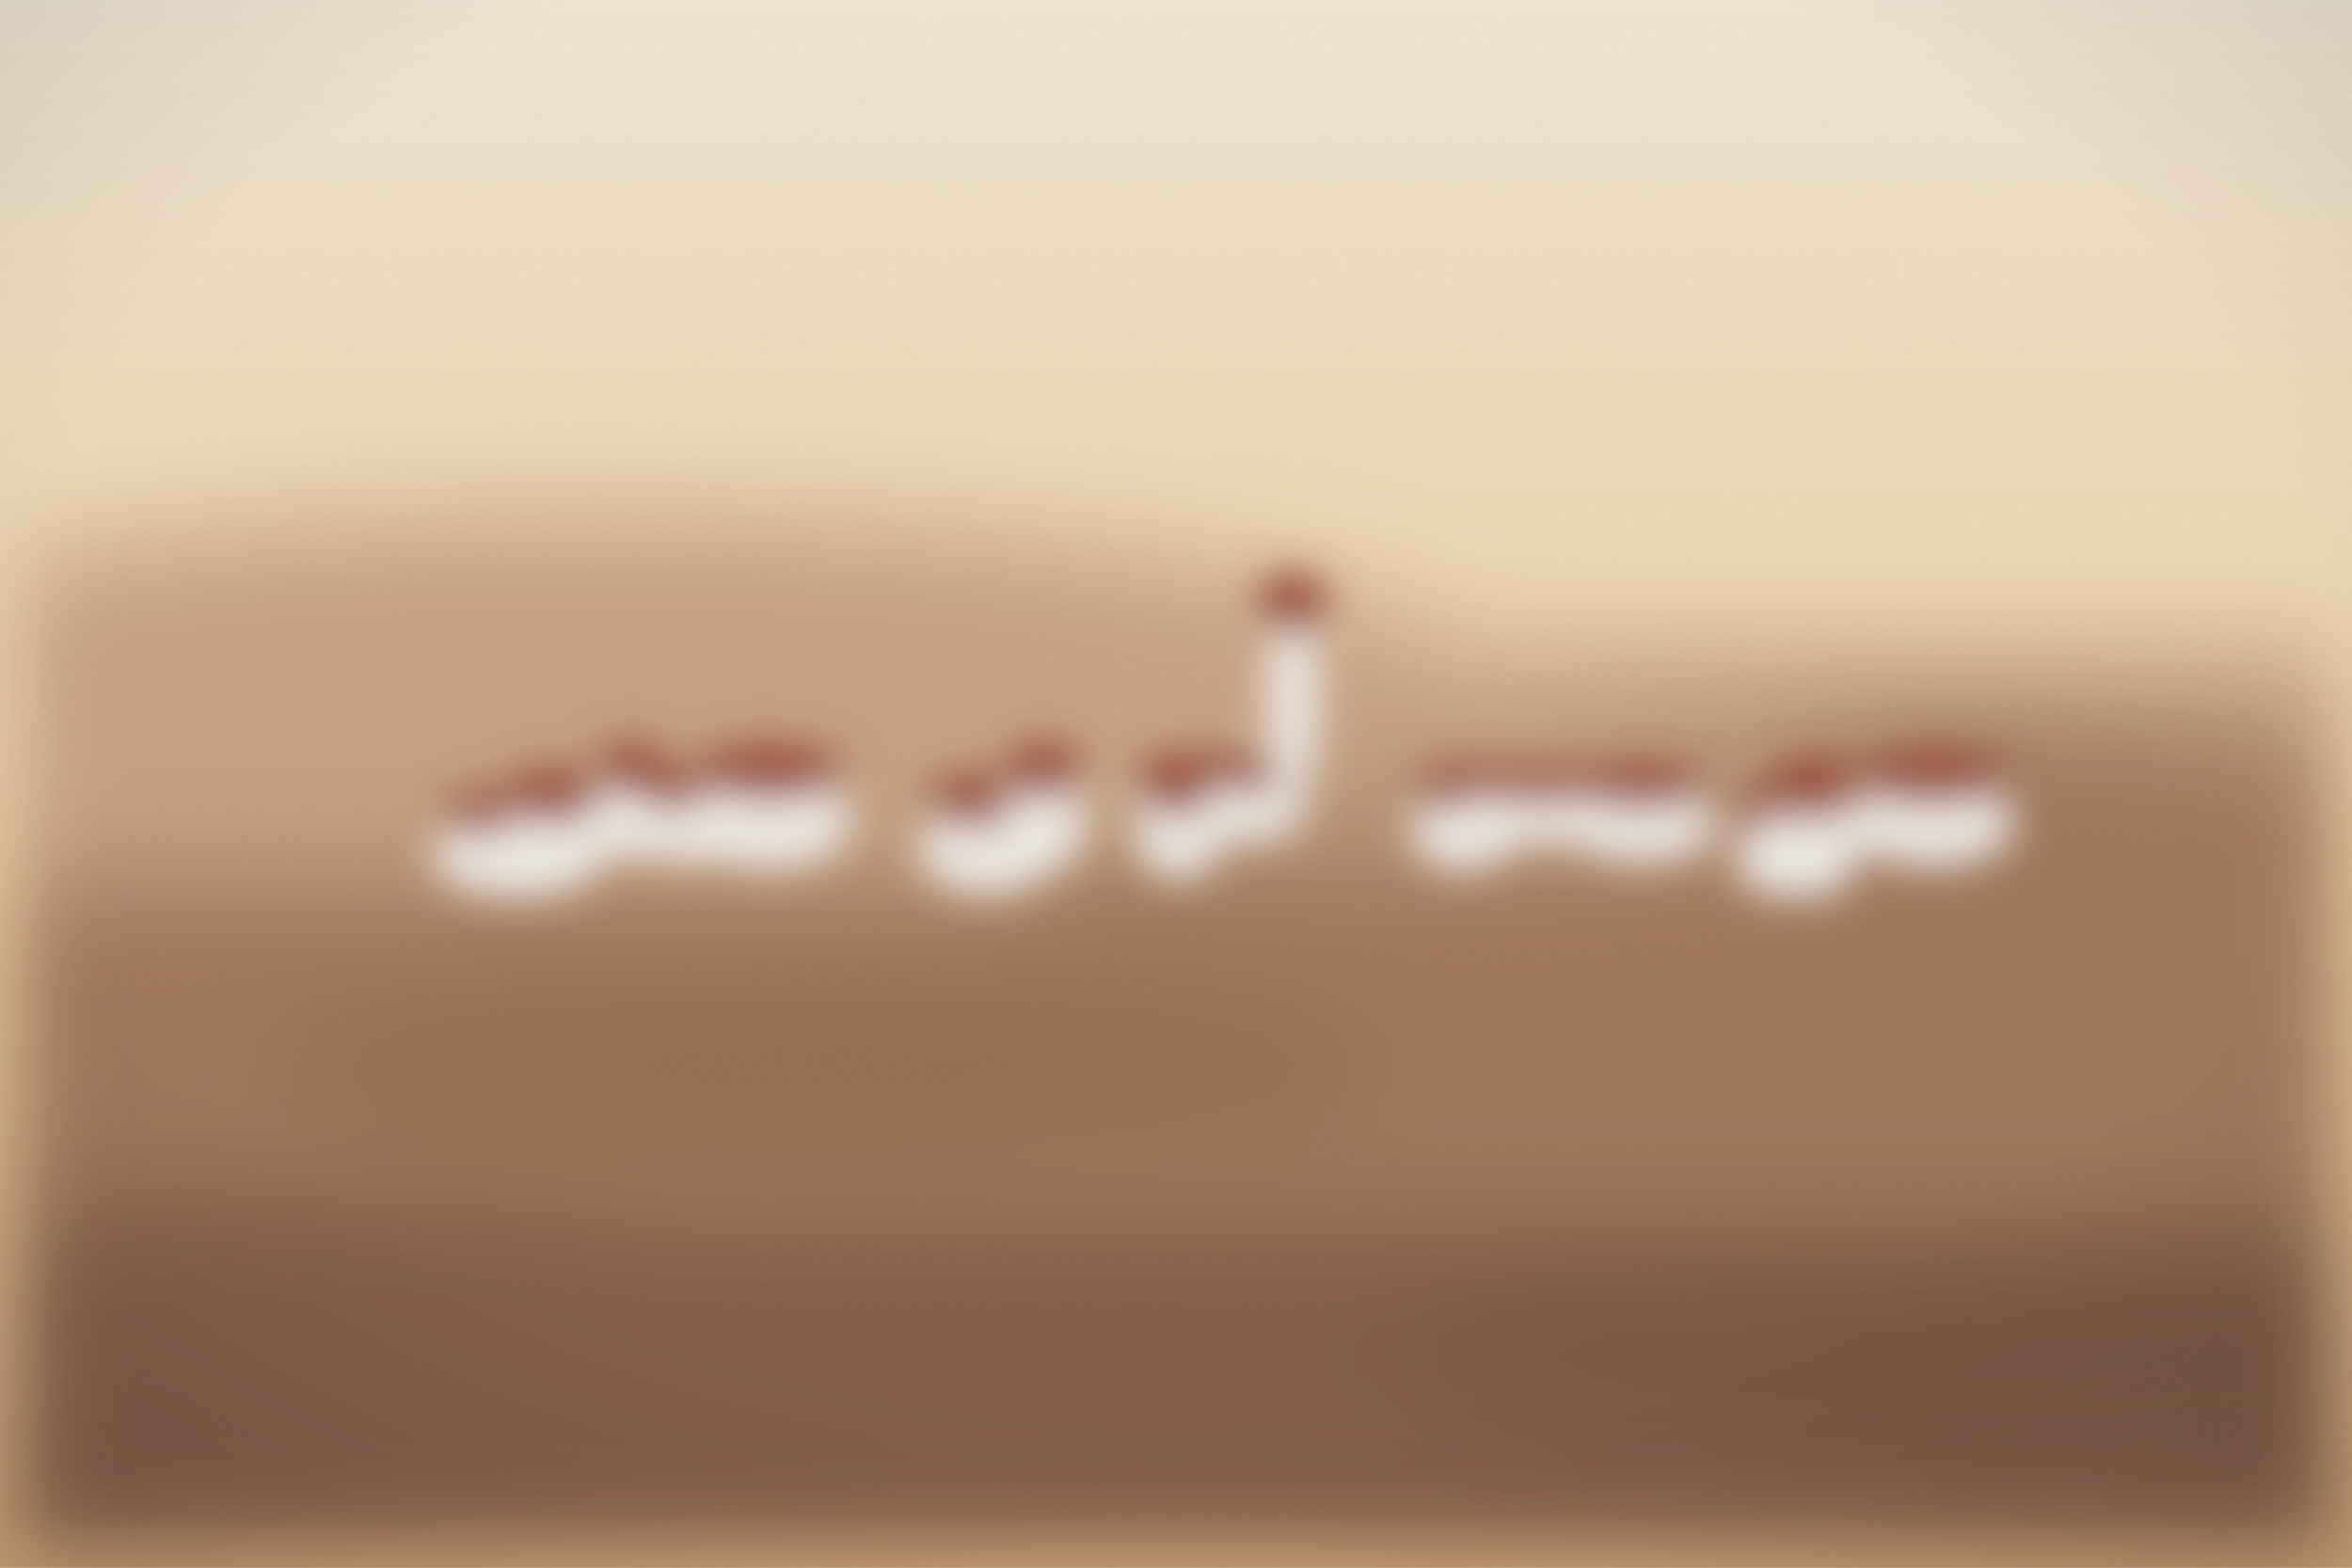
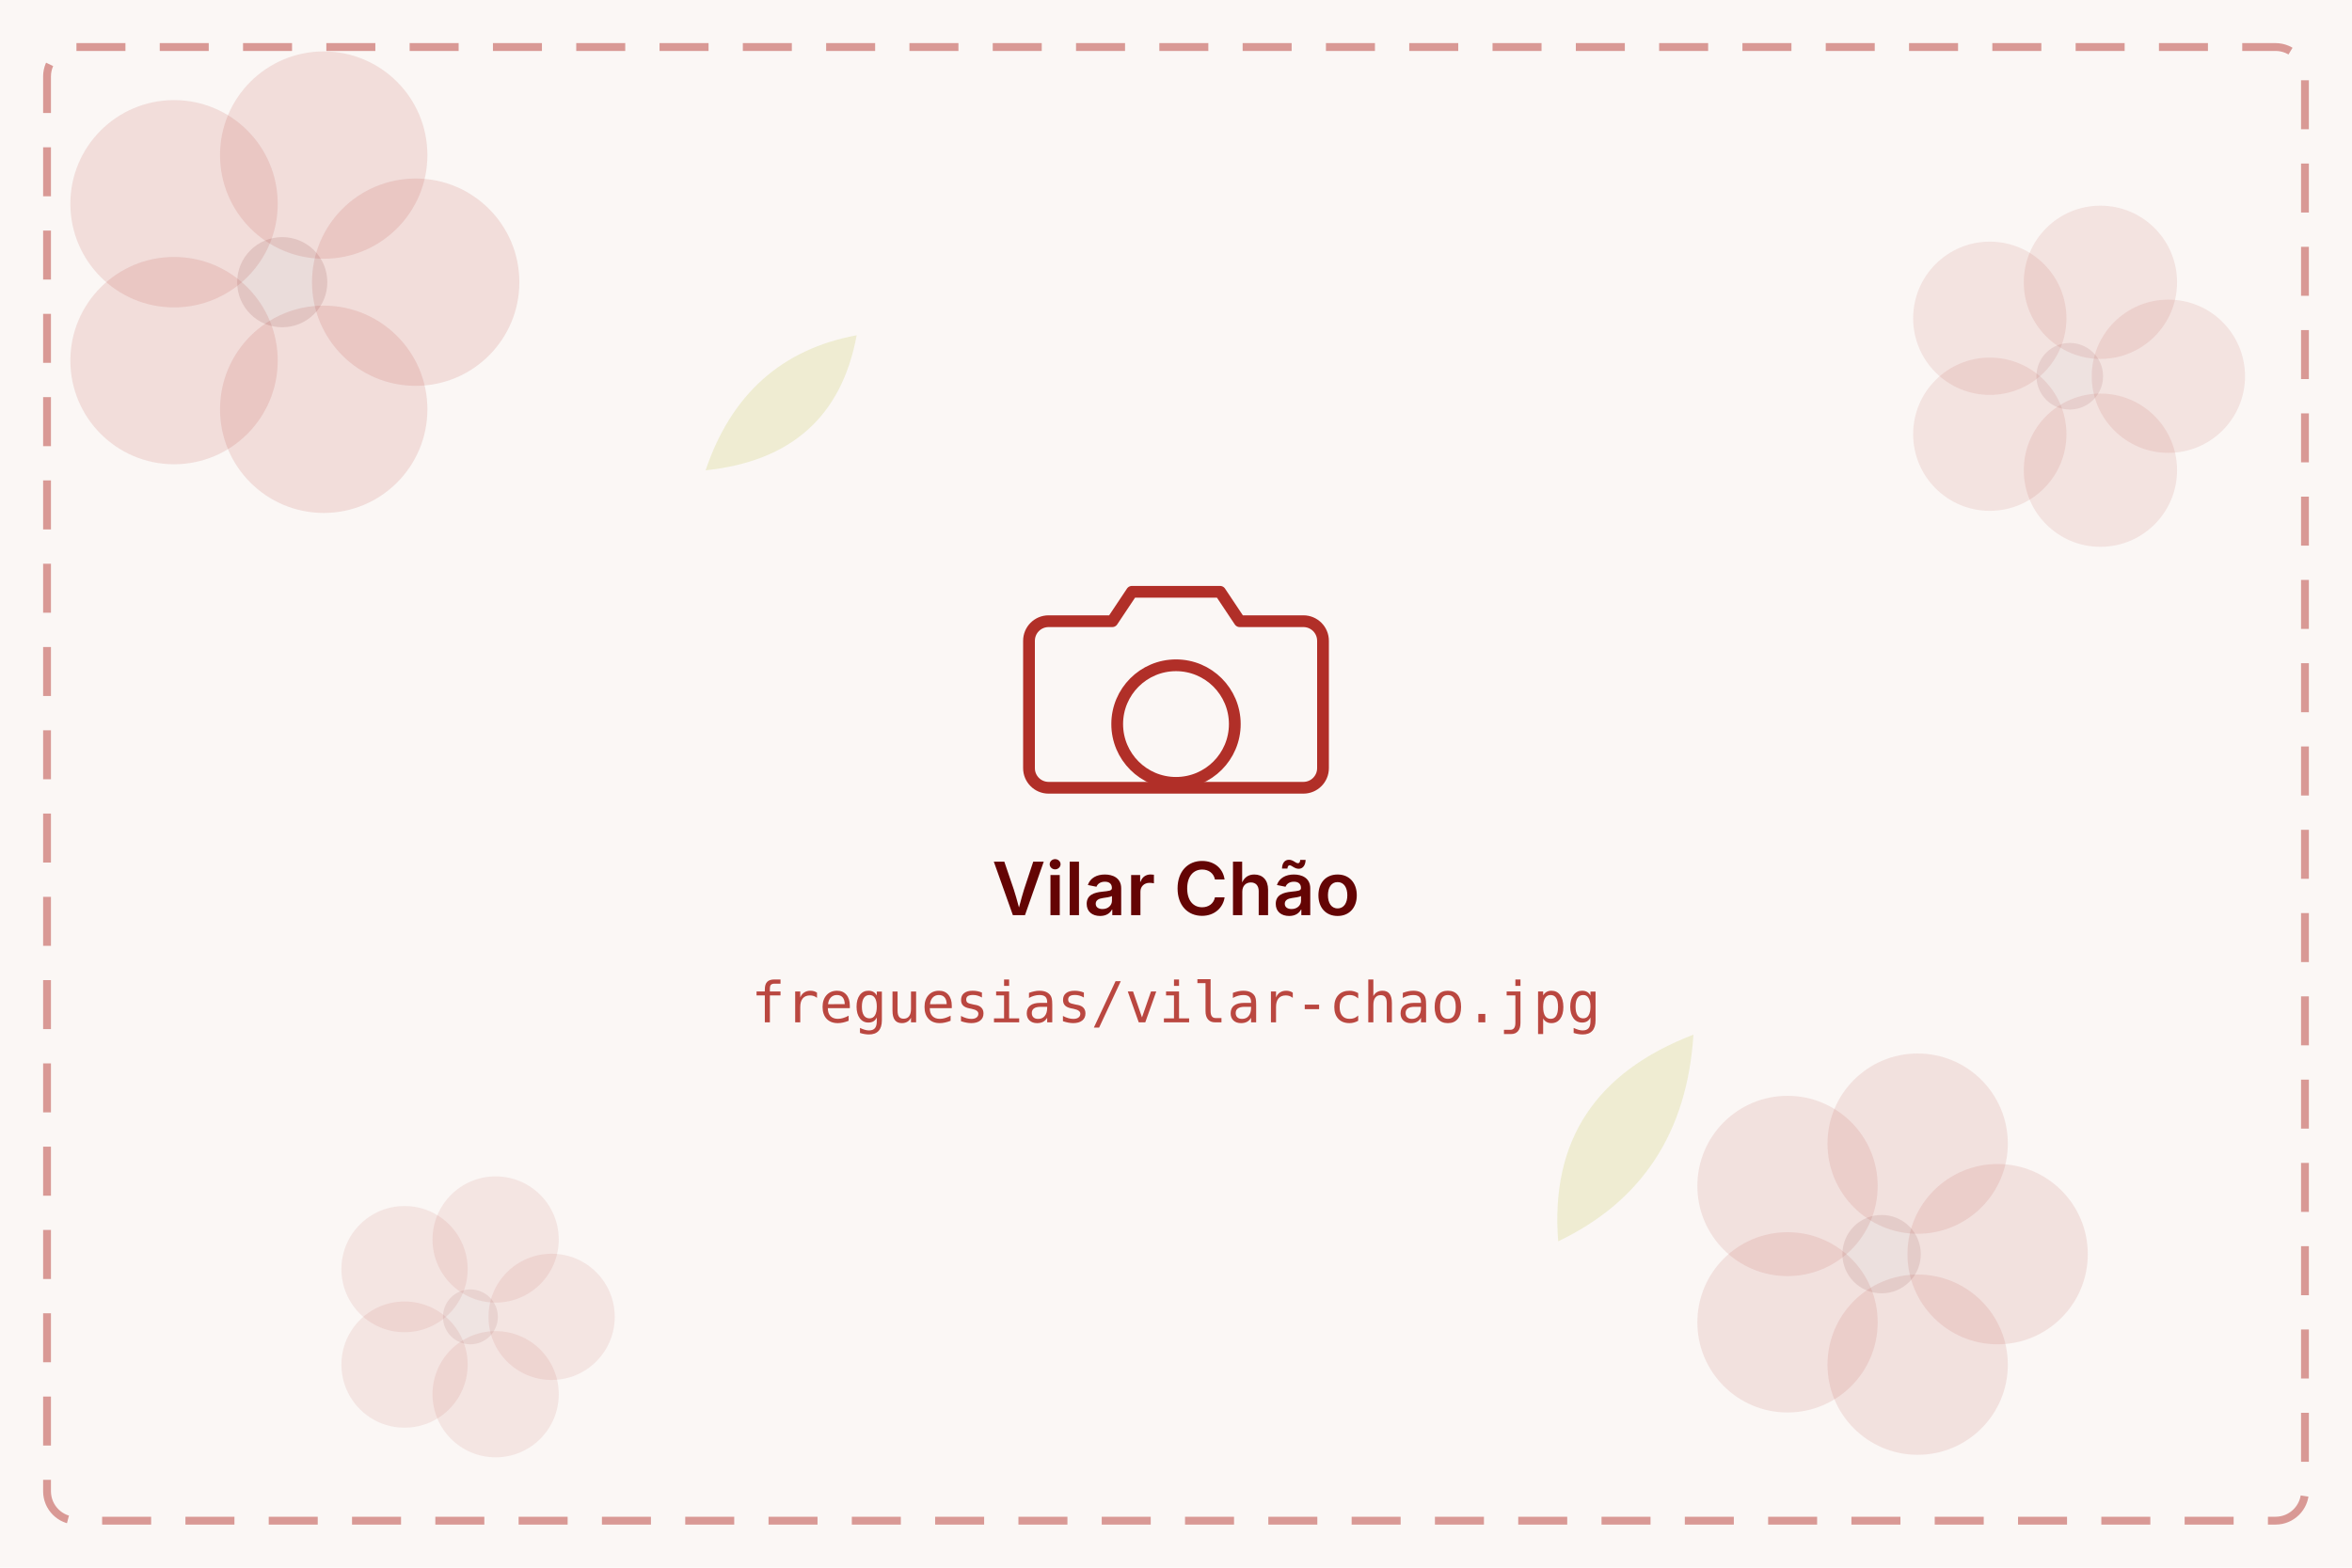
<svg xmlns="http://www.w3.org/2000/svg" viewBox="0 0 1200 800" width="1200" height="800" role="img">
-   <defs>
-     <linearGradient id="ceu" x1="0" y1="0" x2="0" y2="1">
-       <stop offset="0%" stop-color="#FBEFDA" />
-       <stop offset="55%" stop-color="#F6D9AE" />
-       <stop offset="100%" stop-color="#EFC08C" />
-     </linearGradient>
-     <radialGradient id="vinheta" cx="50%" cy="42%" r="78%">
-       <stop offset="62%" stop-color="#000" stop-opacity="0" />
-       <stop offset="100%" stop-color="#000" stop-opacity="0.16" />
-     </radialGradient>
-     <filter id="desfoque" x="-25%" y="-25%" width="150%" height="150%">
-       <feGaussianBlur stdDeviation="27.2" />
-     </filter>
-     <filter id="medio" x="-30%" y="-30%" width="160%" height="160%">
-       <feGaussianBlur stdDeviation="10.4" />
-     </filter>
-     <filter id="suave" x="-40%" y="-40%" width="180%" height="180%">
-       <feGaussianBlur stdDeviation="9.6" />
-     </filter>
-     <filter id="grao">
-       <feTurbulence type="fractalNoise" baseFrequency="0.9" numOctaves="2" stitchTiles="stitch" />
-       <feColorMatrix type="matrix" values="0 0 0 0 0  0 0 0 0 0  0 0 0 0 0  0.7 0.7 0.7 0 0" />
-     </filter>
-   </defs>
-   <rect width="1200" height="800" fill="url(#ceu)" />
-   <g filter="url(#desfoque)">
-     <rect x="-120" y="336" width="1440" height="560" fill="#C4A182" opacity="1" />
-     <ellipse cx="300" cy="368" rx="480" ry="104" fill="#CFA98A" opacity="1" />
-     <rect x="-120" y="448" width="1440" height="480" fill="#A87E62" opacity="1" />
-     <ellipse cx="936" cy="480" rx="432" ry="112" fill="#A87E62" opacity="1" />
-     <rect x="-120" y="624" width="1440" height="320" fill="#8A6350" opacity="1" />
-     <ellipse cx="168" cy="736" rx="360" ry="128" fill="#8A6350" opacity="1" />
-     <ellipse cx="720" cy="400" rx="240" ry="40" fill="#D5B294" opacity="0.6" />
-     <ellipse cx="420" cy="544" rx="288" ry="40" fill="#96704F" opacity="0.7" />
-     <ellipse cx="1020" cy="688" rx="312" ry="56" fill="#7E5A45" opacity="0.7" />
+   <rect width="1200" height="800" fill="#FBF7F5" />
+   <g>
+     <g transform="translate(144 144) scale(4.6)">
+       <circle cx="14.8" cy="0" r="11.5" fill="#B43C34" opacity="0.14" />
+       <circle cx="4.6" cy="14.1" r="11.5" fill="#B43C34" opacity="0.14" />
+       <circle cx="-12" cy="8.7" r="11.5" fill="#B43C34" opacity="0.14" />
+       <circle cx="-12" cy="-8.7" r="11.5" fill="#B43C34" opacity="0.14" />
+       <circle cx="4.6" cy="-14.1" r="11.5" fill="#B43C34" opacity="0.14" />
+       <circle r="5" fill="#640404" opacity="0.112" />
+     </g>
+     <g transform="translate(1056 192) scale(3.4)">
+       <circle cx="14.8" cy="0" r="11.5" fill="#B43C34" opacity="0.11" />
+       <circle cx="4.6" cy="14.1" r="11.5" fill="#B43C34" opacity="0.11" />
+       <circle cx="-12" cy="8.7" r="11.5" fill="#B43C34" opacity="0.11" />
+       <circle cx="-12" cy="-8.7" r="11.5" fill="#B43C34" opacity="0.11" />
+       <circle cx="4.6" cy="-14.1" r="11.5" fill="#B43C34" opacity="0.11" />
+       <circle r="5" fill="#640404" opacity="0.088" />
+     </g>
+     <g transform="translate(240 672) scale(2.8)">
+       <circle cx="14.8" cy="0" r="11.5" fill="#B43C34" opacity="0.1" />
+       <circle cx="4.6" cy="14.1" r="11.5" fill="#B43C34" opacity="0.1" />
+       <circle cx="-12" cy="8.7" r="11.5" fill="#B43C34" opacity="0.1" />
+       <circle cx="-12" cy="-8.7" r="11.5" fill="#B43C34" opacity="0.1" />
+       <circle cx="4.6" cy="-14.1" r="11.5" fill="#B43C34" opacity="0.1" />
+       <circle r="5" fill="#640404" opacity="0.08" />
+     </g>
+     <g transform="translate(960 640) scale(4)">
+       <circle cx="14.8" cy="0" r="11.5" fill="#B43C34" opacity="0.12" />
+       <circle cx="4.6" cy="14.1" r="11.5" fill="#B43C34" opacity="0.12" />
+       <circle cx="-12" cy="8.7" r="11.5" fill="#B43C34" opacity="0.12" />
+       <circle cx="-12" cy="-8.7" r="11.5" fill="#B43C34" opacity="0.12" />
+       <circle cx="4.6" cy="-14.1" r="11.5" fill="#B43C34" opacity="0.12" />
+       <circle r="5" fill="#640404" opacity="0.096" />
+     </g>
+     <path transform="translate(360 240) rotate(-20) scale(3.2)" d="M0 0q12-15 30-12q-10 17-30 12Z" fill="#A9B416" opacity="0.16" />
+     <path transform="translate(864 528) rotate(145) scale(3.9)" d="M0 0q12-15 30-12q-10 17-30 12Z" fill="#A9B416" opacity="0.16" />
  </g>
-   <g filter="url(#medio)">
-     <ellipse cx="263.5" cy="436.8" rx="43" ry="20.2" fill="#FBF8F1" opacity="0.97" />
-     <ellipse cx="263.5" cy="415.6" rx="38.7" ry="12.1" fill="#9E4B38" opacity="0.95" />
-     <ellipse cx="282.5" cy="430.5" rx="27.7" ry="23" fill="#FBF8F1" opacity="0.97" />
-     <ellipse cx="282.5" cy="406.4" rx="24.9" ry="13.8" fill="#9E4B38" opacity="0.95" />
-     <ellipse cx="322" cy="415.9" rx="19.5" ry="22.4" fill="#FBF8F1" opacity="0.97" />
-     <ellipse cx="322" cy="392.4" rx="17.5" ry="13.4" fill="#9E4B38" opacity="0.95" />
-     <ellipse cx="351.5" cy="422.5" rx="28.4" ry="17.8" fill="#FBF8F1" opacity="0.97" />
-     <ellipse cx="351.5" cy="403.8" rx="25.6" ry="10.7" fill="#9E4B38" opacity="0.95" />
-     <ellipse cx="392.6" cy="419.2" rx="42.1" ry="23.7" fill="#FBF8F1" opacity="0.97" />
-     <ellipse cx="392.6" cy="394.3" rx="37.8" ry="14.2" fill="#9E4B38" opacity="0.95" />
-     <ellipse cx="503.9" cy="433" rx="35.3" ry="22.9" fill="#FBF8F1" opacity="0.97" />
-     <ellipse cx="503.9" cy="408.9" rx="31.7" ry="13.8" fill="#9E4B38" opacity="0.95" />
-     <ellipse cx="532.9" cy="419" rx="21.3" ry="24.6" fill="#FBF8F1" opacity="0.97" />
-     <ellipse cx="532.9" cy="393.2" rx="19.2" ry="14.8" fill="#9E4B38" opacity="0.95" />
-     <ellipse cx="606.9" cy="410.2" rx="30" ry="15.3" fill="#FBF8F1" opacity="0.97" />
-     <ellipse cx="606.9" cy="394.1" rx="27" ry="9.2" fill="#9E4B38" opacity="0.95" />
-     <ellipse cx="601.6" cy="426.4" rx="22.5" ry="21.8" fill="#FBF8F1" opacity="0.97" />
-     <ellipse cx="601.6" cy="403.5" rx="20.3" ry="13.1" fill="#9E4B38" opacity="0.95" />
-     <ellipse cx="639.8" cy="412.3" rx="25.8" ry="17" fill="#FBF8F1" opacity="0.97" />
-     <ellipse cx="639.8" cy="394.5" rx="23.2" ry="10.2" fill="#9E4B38" opacity="0.95" />
-     <ellipse cx="746.7" cy="424" rx="27" ry="19.9" fill="#FBF8F1" opacity="0.97" />
-     <ellipse cx="746.7" cy="403.1" rx="24.3" ry="11.9" fill="#9E4B38" opacity="0.95" />
-     <ellipse cx="784.3" cy="416.5" rx="42.9" ry="14.7" fill="#FBF8F1" opacity="0.97" />
-     <ellipse cx="784.3" cy="401.1" rx="38.6" ry="8.8" fill="#9E4B38" opacity="0.95" />
-     <ellipse cx="837.5" cy="421.1" rx="37.8" ry="18.7" fill="#FBF8F1" opacity="0.97" />
-     <ellipse cx="837.5" cy="401.4" rx="34" ry="11.2" fill="#9E4B38" opacity="0.95" />
-     <ellipse cx="905.3" cy="435.8" rx="19.6" ry="21.2" fill="#FBF8F1" opacity="0.97" />
-     <ellipse cx="905.3" cy="413.6" rx="17.6" ry="12.7" fill="#9E4B38" opacity="0.95" />
-     <ellipse cx="924.8" cy="430.9" rx="24.2" ry="26.9" fill="#FBF8F1" opacity="0.97" />
-     <ellipse cx="924.8" cy="402.6" rx="21.8" ry="16.1" fill="#9E4B38" opacity="0.95" />
-     <ellipse cx="985.8" cy="420.4" rx="42.3" ry="21.9" fill="#FBF8F1" opacity="0.97" />
-     <ellipse cx="985.8" cy="397.4" rx="38.1" ry="13.1" fill="#9E4B38" opacity="0.95" />
-     <ellipse cx="659.5" cy="356" rx="13.2" ry="52" fill="#FBF8F1" opacity="0.97" />
-     <ellipse cx="659.5" cy="308" rx="18" ry="16" fill="#9E4B38" opacity="0.95" />
+   <rect x="24" y="24" width="1152" height="752" rx="15" fill="none" stroke="#A40C04" stroke-width="4" stroke-dasharray="25 17.5" opacity="0.4" />
+   <g transform="translate(600 352)" fill="none" stroke="#A40C04" stroke-width="6" stroke-linejoin="round" stroke-linecap="round" opacity="0.85">
+     <path d="M-65 -35h32.5l10 -15h45l10 15h32.5a10 10 0 0 1 10 10v65a10 10 0 0 1 -10 10h-130a10 10 0 0 1 -10 -10v-65a10 10 0 0 1 10 -10Z" />
+     <circle cx="0" cy="17.5" r="30" />
  </g>
-   <rect width="1200" height="800" fill="url(#vinheta)" />
-   <rect width="1200" height="800" filter="url(#grao)" opacity="0.055" />
+   <text x="600" y="467" text-anchor="middle" font-family="Inter, system-ui, sans-serif" font-size="37.5" font-weight="600" fill="#640404">Vilar Chão</text>
+   <text x="600" y="521.7" text-anchor="middle" font-family="ui-monospace, SFMono-Regular, Menlo, monospace" font-size="28.8" fill="#A40C04" opacity="0.75">freguesias/vilar-chao.jpg</text>
</svg>
